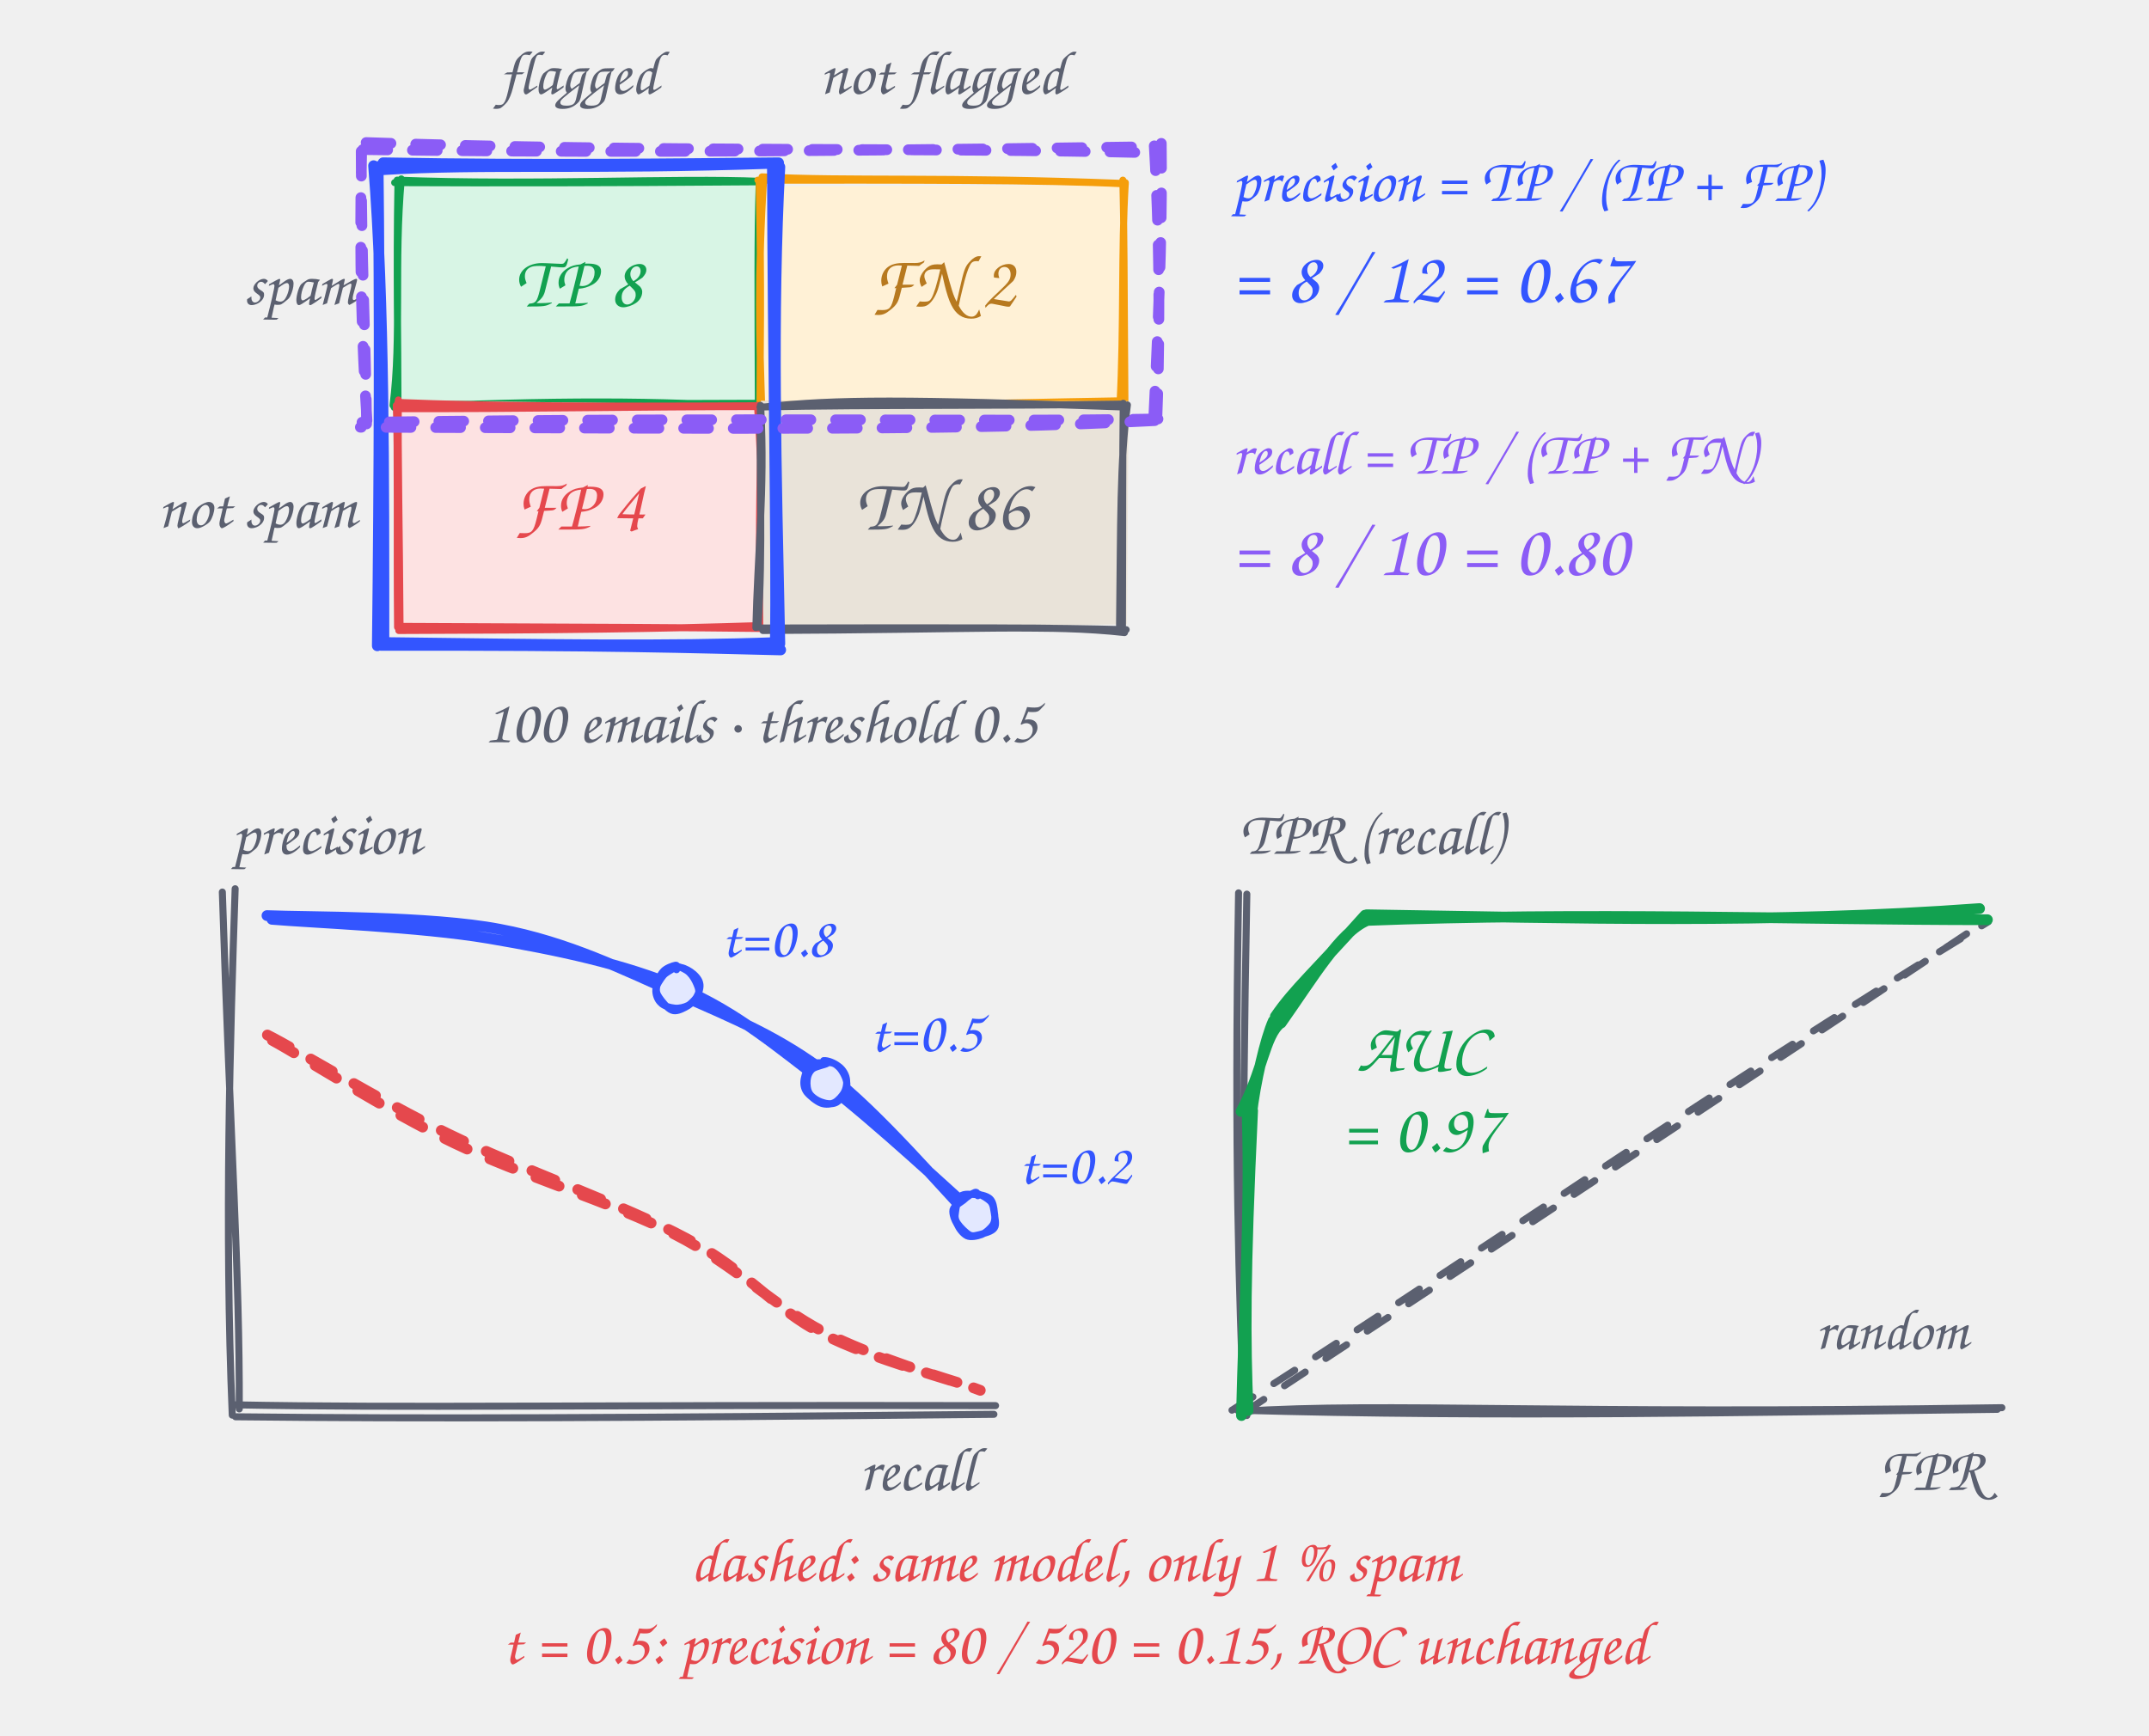
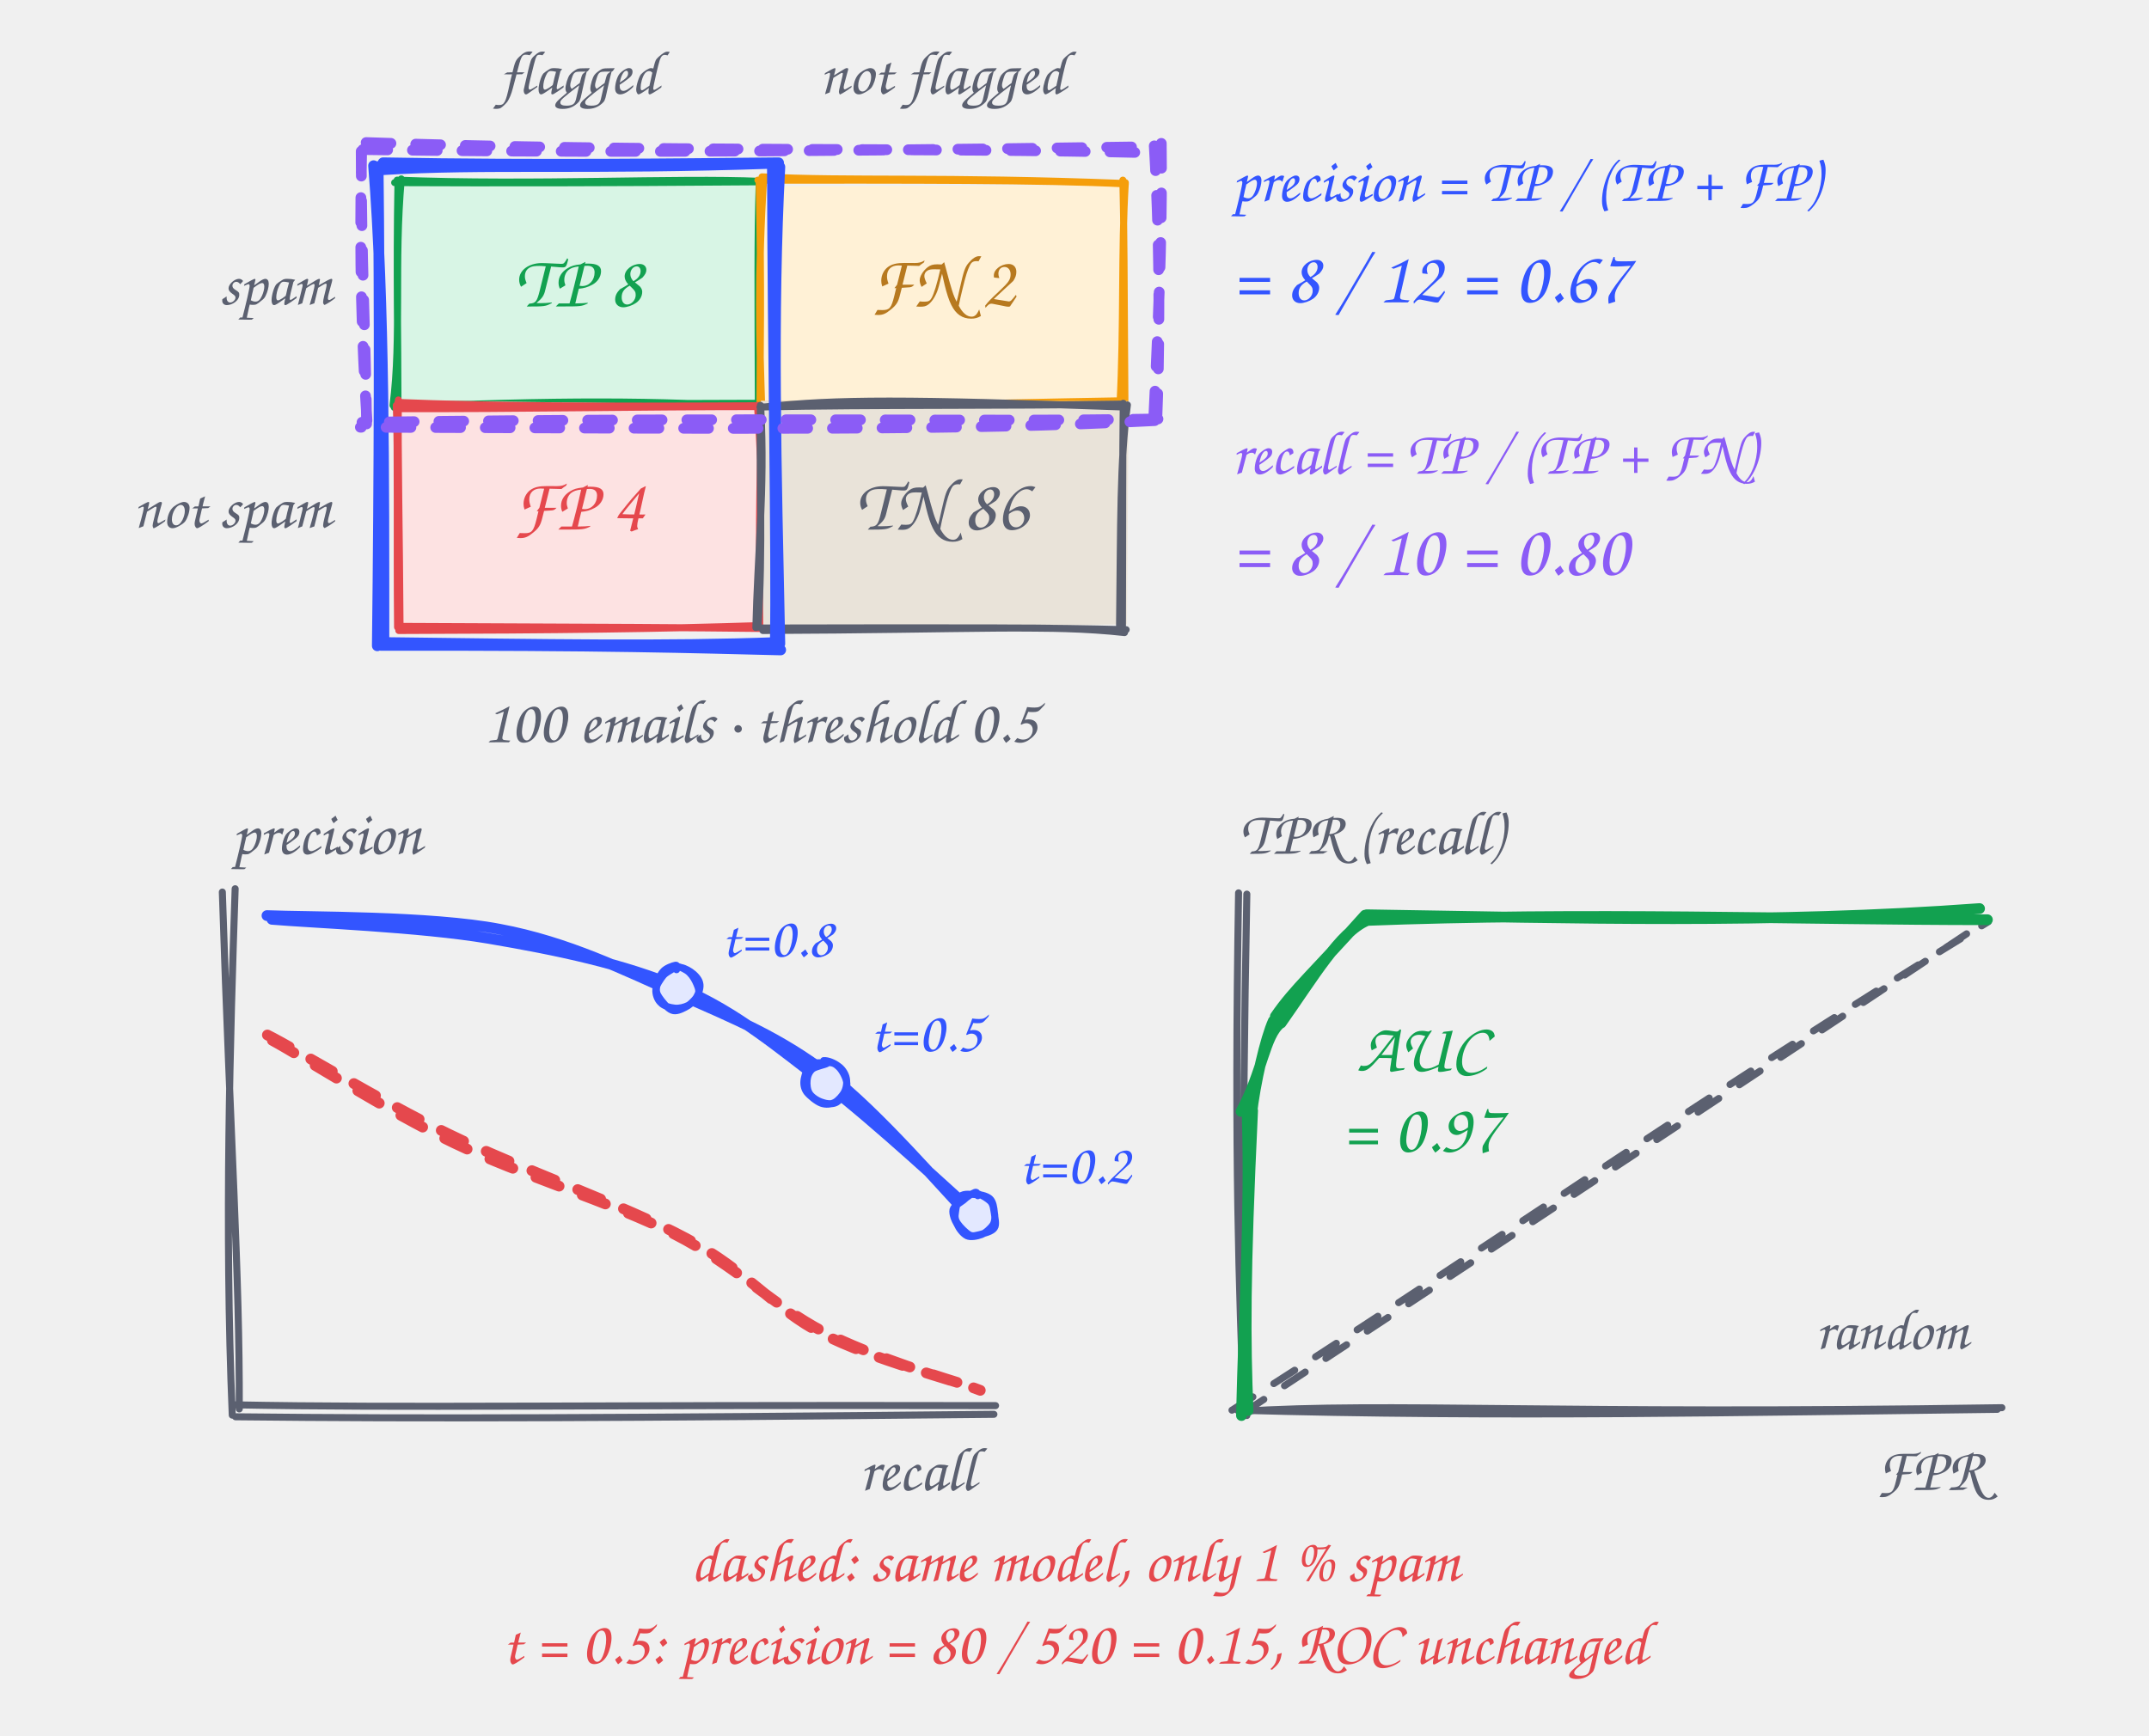
<svg xmlns="http://www.w3.org/2000/svg" viewBox="0 0 520 420" class="dg" font-family="Excalifont" data-diagram="precision-recall-roc">
  <style>
.dg path{fill:none;stroke-linecap:round;stroke-linejoin:round;stroke-width:1.7}
.dg .w-thick{stroke-width:2.6}.dg .w-thin{stroke-width:1.1}
.dg text{font-family:Excalifont,'Comic Sans MS',cursive;stroke:none}.dg .t-mono{font-family:'JetBrains Mono',monospace}
.s-ink{stroke:#16181D}.s-muted{stroke:#5B6070}.s-red{stroke:#E5484D}.s-blue{stroke:#3355FF}.s-green{stroke:#12A150}.s-orange{stroke:#F59E0B}.s-violet{stroke:#8B5CF6}.s-paper{stroke:#fff}.s-hl{stroke:#FFE45C}
.f-ink{fill:#16181D!important}.f-muted{fill:#E9E3D9!important}.f-red{fill:#FDE2E2!important}.f-blue{fill:#E3E8FF!important}.f-green{fill:#D8F5E5!important}.f-orange{fill:#FFF1D6!important}.f-violet{fill:#EDE5FF!important}.f-paper{fill:#fff!important}.f-hl{fill:#FFE45C!important}
.h-red{stroke:#E5484D}.h-blue{stroke:#3355FF}.h-green{stroke:#12A150}.h-orange{stroke:#F59E0B}.h-violet{stroke:#8B5CF6}.h-hl{stroke:#FFE45C}.h-ink{stroke:#16181D}.h-muted{stroke:#9AA0AE}
.t-ink{fill:#16181D}.t-muted{fill:#5B6070}.t-red{fill:#E5484D}.t-blue{fill:#3355FF}.t-green{fill:#12A150}.t-orange{fill:#B7791F}.t-violet{fill:#8B5CF6}.t-paper{fill:#fff}
</style>
  <g data-el="0" data-step="0" style="--i:0">
    <text x="140" y="20" font-size="15" text-anchor="middle" dominant-baseline="central" class="t t-muted">flagged</text>
    <text x="228" y="20" font-size="15" text-anchor="middle" dominant-baseline="central" class="t t-muted">not flagged</text>
-     <text x="86" y="71" font-size="15" text-anchor="end" dominant-baseline="central" class="t t-muted">spam</text>
-     <text x="86" y="125" font-size="15" text-anchor="end" dominant-baseline="central" class="t t-muted">not spam</text>
+     <text x="80" y="71" font-size="15" text-anchor="end" dominant-baseline="central" class="t t-muted">spam</text>
+     <text x="80" y="125" font-size="15" text-anchor="end" dominant-baseline="central" class="t t-muted">not spam</text>
  </g>
  <g data-el="1" data-step="0" style="--i:1">
    <path d="M95.4 42.8 L183.7 43.8 L184.1 96.8 L95.1 99" class="f-green" />
    <path d="M96.1 43.6 C129.4 44.9, 163.6 43, 184.1 43.9 M95.5 44.2 C120 44.3, 144 44.3, 183.7 44 M183.7 44.6 C183.3 58, 183.4 69.8, 183.5 97.8 M184.6 43.5 C183.6 58.3, 184.2 72.1, 183.5 97.6 M184.2 98.6 C160.3 96.9, 133.9 96.8, 95.4 98.6 M183.8 97.6 C160.7 97.6, 137.8 98, 96 97.8 M95.1 98.1 C97.2 81.5, 95.3 63.7, 97.1 43.3 M96.3 97.6 C96.3 81.7, 95.9 66.2, 96.3 44.3" class="s-green" pathLength="1" />
    <text x="140" y="71" font-size="18" text-anchor="middle" dominant-baseline="central" class="t t-green t-bold">TP 8</text>
    <path d="M183.7 45.1 L270.8 44.8 L272.2 98.1 L185.1 98.3" class="f-orange" />
    <path d="M184.4 42.8 C205.6 43.9, 227.9 42.7, 271.9 44.4 M183.4 43.6 C219 43.6, 252.7 43.5, 272.3 44.5 M272.3 44.2 C271.3 60.4, 272 78.9, 271 98 M271.7 43.6 C272 54.9, 272 66.5, 272.2 97.5 M271.5 97 C236 97.6, 201.5 98.6, 184.2 98.9 M272.1 97.7 C241.7 97.3, 211.5 97.9, 184.6 97.9 M184.3 98.2 C183.8 82.8, 183.3 66.6, 184.8 42.9 M183.9 97.8 C183.9 84.2, 184.3 71.7, 183.7 44" class="s-orange" pathLength="1" />
    <text x="228" y="71" font-size="18" text-anchor="middle" dominant-baseline="central" class="t t-orange t-bold">FN 2</text>
    <path d="M95.9 96.9 L185.1 98 L183.2 151.6 L96.9 151.1" class="f-red" />
    <path d="M96.7 98.9 C124.8 99, 154.3 98.4, 185 98.4 M96.3 97.4 C118.4 98.3, 142.3 98.4, 184.5 98.2 M183.3 98.1 C184.7 119.6, 185.1 139.3, 183 151.6 M184.3 98.2 C184.1 110.2, 183.5 123.4, 183.9 151.6 M183.8 152.1 C166.9 151.9, 148.4 151.8, 96.4 151.6 M184.3 151.4 C159.9 152.2, 135.2 152.5, 96.5 152.6 M96.8 152.1 C96.7 130.3, 96.2 108.5, 96.4 96.8 M96.2 151.8 C96 130.8, 96.3 108.5, 95.9 98.1" class="s-red" pathLength="1" />
    <text x="140" y="125" font-size="18" text-anchor="middle" dominant-baseline="central" class="t t-red t-bold">FP 4</text>
    <path d="M184.1 97 L273.1 97.1 L272.7 151.1 L184.7 152.2" class="f-muted" />
    <path d="M185 98.5 C202.4 96.6, 219.2 96.6, 271.8 98.5 M183.9 98.5 C212.6 97.9, 241.8 98.3, 271.5 97.8 M272.8 98 C271 111.5, 271.2 126.5, 270.9 151.3 M271.8 97.6 C271.6 111.6, 271.7 125.1, 271.6 151.7 M272.1 153.1 C253.8 151.1, 236 152.4, 184.6 152.6 M272.5 152.4 C254.1 151.9, 236.2 151.9, 184.4 152 M182.9 151.9 C183.3 134.7, 185.1 118, 184.1 99.2 M183.4 151.8 C184.7 133.1, 183.7 114.1, 184 98.1" class="s-muted" pathLength="1" />
    <text x="228" y="125" font-size="18" text-anchor="middle" dominant-baseline="central" class="t t-muted t-bold">TN 86</text>
  </g>
  <g data-el="2" data-step="0" style="--i:2">
    <text x="184" y="177" font-size="15" text-anchor="middle" dominant-baseline="central" class="t t-muted">100 emails · threshold 0.5</text>
  </g>
  <g data-el="3" data-step="1" style="--i:0">
    <path d="M92.1 41.1 C117.2 39.5, 142 41.1, 187.8 39.5 M92.7 39.4 C130.3 40.1, 166.4 39.6, 188.4 39.4 M186.9 39.9 C187 86.8, 188 131.8, 187.6 156.3 M188.7 40.4 C186.8 76.4, 187.8 113.1, 188.7 155.8 M188.9 157.3 C167.9 156.8, 147.1 156.1, 92.2 156.2 M188.3 155.5 C161.1 156.5, 132.6 156, 92 155.5 M92.9 155.8 C92.9 115, 93 72.8, 90.4 40.1 M91.3 156.3 C91.8 114.4, 91.9 74.2, 91.5 40.3" class="s-blue w-thick" pathLength="1" />
  </g>
  <g data-el="4" data-step="1" style="--i:1">
    <text x="298" y="46" font-size="15" text-anchor="start" dominant-baseline="central" class="t t-blue">precision = TP / (TP + FP)</text>
  </g>
  <g data-el="5" data-step="1" style="--i:2">
    <text x="298" y="70" font-size="18" text-anchor="start" dominant-baseline="central" class="t t-blue t-bold">= 8 / 12 = 0.67</text>
  </g>
  <g data-el="6" data-step="2" style="--i:0">
    <path d="M88.6 34.5 C156.4 36.9, 223.7 35.6, 280 37 M87.8 36.2 C132.6 36.8, 176.3 37, 279.2 35.5 M281 34.7 C281.2 51.9, 280.8 67.8, 279.2 100.8 M279.3 35.3 C280.9 62.3, 280.5 87.4, 279.9 102 M279.4 101.8 C232 104.3, 181.2 103.7, 87.2 103.4 M280.2 101.4 C235.2 102.2, 191.4 100.9, 87.6 102.2 M88.8 101.8 C87.6 83.1, 86.9 63.7, 87.5 36.9 M88.7 102.6 C88.5 82.5, 87.4 62.9, 87.4 35.7" class="s-violet w-thick" stroke-dasharray="6 6" />
  </g>
  <g data-el="7" data-step="2" style="--i:1">
    <text x="298" y="112" font-size="15" text-anchor="start" dominant-baseline="central" class="t t-violet">recall = TP / (TP + FN)</text>
  </g>
  <g data-el="8" data-step="2" style="--i:2">
    <text x="298" y="136" font-size="18" text-anchor="start" dominant-baseline="central" class="t t-violet t-bold">= 8 / 10 = 0.80</text>
  </g>
  <g data-el="9" data-step="3" style="--i:0">
    <path d="M56.3 340 C97.3 340.8, 140 340, 240.9 340.2 M57 342.9 C102.4 343.4, 150.8 343.2, 240.5 342.3" class="s-muted" pathLength="1" />
    <path d="M57.9 341 C58 307.8, 55.8 277.9, 53.8 215.9 M56.2 342.5 C54.3 296.9, 55.7 250.8, 56.9 215.1" class="s-muted" pathLength="1" />
    <text x="56" y="204" font-size="15" text-anchor="start" dominant-baseline="central" class="t t-muted">precision</text>
    <text x="236" y="358" font-size="15" text-anchor="end" dominant-baseline="central" class="t t-muted">recall</text>
  </g>
  <g data-el="10" data-step="3" style="--i:1">
    <path d="M65.8 222.5 C74.9 223.3, 101.7 224.3, 118.2 227.1 C134.7 229.9, 151.1 233.3, 164.8 239.2 C178.5 245.1, 188.2 253.5, 200.2 262.6 C212.1 271.8, 230.2 288.6, 236.3 294.1 M64.6 221.6 C74.3 222, 104.3 221.7, 120.9 224.9 C137.5 228, 151.1 234.8, 164.4 240.7 C177.6 246.5, 188.8 251.1, 200.5 260.1 C212.3 269, 229.1 288.7, 234.8 294.5" class="s-blue w-thick" pathLength="1" />
  </g>
  <g data-el="11" data-step="3" style="--i:2">
    <path d="M163.6 234 C164.7 233.9, 166.4 234.4, 167.3 235.1 C168.2 235.8, 169 237.2, 169.1 238.2 C169.3 239.3, 168.9 240.6, 168.3 241.5 C167.8 242.4, 167 243.3, 166 243.7 C164.9 244.1, 163.2 244.2, 162.1 243.8 C161 243.5, 160 242.7, 159.4 241.7 C158.8 240.7, 158.4 239, 158.7 237.9 C158.9 236.9, 160.1 235.9, 161 235.3 C161.9 234.6, 163.4 234.1, 163.9 233.9 C164.4 233.8, 164.1 234.1, 164.2 234.2 M164.2 234.2 C165.1 234.3, 165.9 235.1, 166.8 235.8 C167.6 236.5, 169 237.5, 169.4 238.5 C169.7 239.5, 169.3 241, 168.6 241.9 C167.9 242.8, 166.2 243.7, 165.2 244.1 C164.1 244.5, 163.2 244.6, 162.2 244.2 C161.3 243.8, 160.1 242.7, 159.5 241.8 C158.9 240.8, 158.3 239.7, 158.5 238.6 C158.7 237.4, 160 235.7, 160.9 234.9 C161.8 234.2, 163.4 234.1, 163.9 234.1 C164.3 234, 163.5 234.6, 163.6 234.7" class="f-blue" />
    <path d="M162.8 233.9 C163.7 233.6, 165.3 234.3, 166.2 234.9 C167.1 235.5, 167.8 236.5, 168.3 237.5 C168.7 238.4, 169.3 239.5, 169 240.5 C168.7 241.4, 167.5 242.7, 166.6 243.3 C165.6 243.8, 164.4 244.1, 163.3 244 C162.2 243.9, 160.6 243.5, 159.9 242.7 C159.1 242, 158.6 240.6, 158.7 239.5 C158.8 238.4, 159.8 237, 160.5 236.1 C161.2 235.3, 162.4 234.8, 162.9 234.4 C163.4 234.1, 163.2 234.1, 163.3 234.2 M163.9 234.1 C165 234, 166.2 234.6, 167.1 235.2 C168 235.8, 169.1 236.9, 169.3 237.9 C169.6 238.9, 169.1 240.4, 168.5 241.4 C167.9 242.4, 166.8 243.3, 165.8 243.8 C164.8 244.3, 163.6 244.9, 162.6 244.5 C161.5 244.1, 160.1 242.3, 159.5 241.4 C158.9 240.5, 158.7 239.9, 158.9 238.8 C159 237.8, 159.6 236.1, 160.4 235.2 C161.1 234.3, 162.9 233.7, 163.5 233.6 C164 233.5, 163.5 234.5, 163.7 234.7" class="s-blue" pathLength="1" />
    <text x="188" y="229.1" font-size="14" text-anchor="middle" dominant-baseline="central" class="t t-blue">t=0.8</text>
    <path d="M199.3 257.4 C200.3 257.2, 202 257.2, 202.8 257.8 C203.7 258.4, 204 260, 204.4 261 C204.7 262, 205.3 263, 204.9 263.9 C204.5 264.8, 203 265.9, 201.9 266.4 C200.8 266.9, 199.4 267, 198.4 266.8 C197.4 266.6, 196.4 266, 195.8 265.1 C195.2 264.2, 194.8 262.3, 194.9 261.3 C195.1 260.2, 196 259.4, 196.7 258.8 C197.4 258.1, 198.7 257.4, 199.3 257.1 C199.8 256.8, 199.8 256.7, 199.9 256.9 M201.1 256.6 C202.2 256.6, 203.4 257.4, 204.2 258.4 C204.9 259.3, 205.5 261.1, 205.5 262.1 C205.5 263.2, 205 263.7, 204.3 264.5 C203.6 265.2, 202.3 266.3, 201.2 266.7 C200.2 267.1, 199 267.2, 198 266.7 C197.1 266.1, 195.8 264.4, 195.3 263.4 C194.8 262.4, 194.9 261.8, 195.3 260.9 C195.6 259.9, 196.2 258.3, 197.2 257.7 C198.1 257.2, 200.2 257.7, 200.8 257.5 C201.4 257.4, 201.1 256.8, 200.9 256.8" class="f-blue" />
    <path d="M199.3 256.7 C200.3 256.6, 201.9 257.3, 202.8 258 C203.7 258.6, 204.4 259.6, 204.7 260.6 C205 261.6, 204.9 262.9, 204.5 263.9 C204.1 264.9, 203.3 266.3, 202.4 266.8 C201.5 267.3, 200.1 267.2, 199 266.8 C197.9 266.5, 196.5 265.6, 195.9 264.7 C195.3 263.8, 195.2 262.4, 195.3 261.4 C195.4 260.4, 195.8 259.4, 196.6 258.7 C197.4 258.1, 199.6 257.7, 200.1 257.4 C200.6 257.1, 199.8 256.8, 199.7 256.9 M200.4 257.2 C201.4 257.1, 202.2 257.5, 202.9 258.2 C203.7 258.9, 204.6 260.6, 204.8 261.6 C205.1 262.6, 204.8 263.4, 204.4 264.2 C203.9 265.1, 202.9 266.3, 202 266.8 C201 267.3, 199.8 267.4, 198.7 267 C197.6 266.6, 195.9 265.2, 195.2 264.3 C194.5 263.3, 194.4 262.2, 194.6 261.1 C194.8 260, 195.4 258.3, 196.4 257.6 C197.3 257, 199.6 257.3, 200.2 257.2 C200.8 257.1, 199.9 257, 199.9 257" class="s-blue" pathLength="1" />
    <text x="224" y="252" font-size="14" text-anchor="middle" dominant-baseline="central" class="t t-blue">t=0.5</text>
    <path d="M235.2 289.4 C236.1 289.3, 237.6 289.6, 238.5 290.2 C239.5 290.7, 240.3 291.8, 240.7 292.7 C241.1 293.7, 241.2 295, 240.8 296 C240.4 297, 239.4 298.1, 238.4 298.6 C237.4 299.1, 235.9 299.1, 234.8 298.8 C233.7 298.5, 232.4 297.9, 231.8 297 C231.1 296.2, 230.8 294.8, 231 293.7 C231.1 292.6, 231.9 291.2, 232.7 290.4 C233.4 289.6, 234.9 289.2, 235.5 288.9 C236.1 288.6, 236.3 288.6, 236.3 288.7 M237.1 289 C238.1 289.1, 238.9 289.8, 239.5 290.6 C240.1 291.3, 240.5 292.4, 240.5 293.5 C240.6 294.7, 240.2 296.6, 239.7 297.5 C239.2 298.5, 238.6 299.2, 237.7 299.3 C236.8 299.4, 235.3 298.8, 234.1 298.2 C233 297.7, 231.6 296.9, 231 296 C230.4 295.2, 230.2 294.1, 230.5 293.2 C230.9 292.2, 232.3 290.9, 233.2 290.3 C234.2 289.6, 235.8 289.5, 236.3 289.4 C236.9 289.2, 236.6 289.3, 236.6 289.4" class="f-blue" />
    <path d="M235.8 289.1 C236.9 289, 238.7 289.4, 239.5 290.1 C240.3 290.8, 240.5 292.3, 240.6 293.4 C240.8 294.4, 240.8 295.5, 240.3 296.4 C239.7 297.3, 238.5 298.4, 237.5 298.8 C236.4 299.2, 234.9 299.5, 234 299.1 C233 298.6, 232.1 297.4, 231.6 296.3 C231 295.3, 230.4 293.8, 230.6 292.8 C230.9 291.8, 232.2 291.2, 233.1 290.5 C233.9 289.7, 235.3 288.8, 235.9 288.6 C236.4 288.4, 236.5 288.9, 236.4 289.1 M235.8 288.8 C237 288.8, 238.9 290, 239.7 290.8 C240.4 291.6, 240.4 292.6, 240.6 293.6 C240.7 294.7, 241.2 296.4, 240.6 297.2 C240 298.1, 238.1 298.5, 237.1 298.8 C236.1 299, 235.5 299.3, 234.6 298.9 C233.7 298.4, 232.3 297, 231.7 296.1 C231.1 295.2, 231 294.5, 231.2 293.4 C231.3 292.4, 231.7 290.2, 232.5 289.5 C233.2 288.8, 235 289.1, 235.7 289.1 C236.4 289.1, 236.5 289.3, 236.6 289.4" class="s-blue" pathLength="1" />
    <text x="260" y="284" font-size="14" text-anchor="middle" dominant-baseline="central" class="t t-blue">t=0.2</text>
  </g>
  <g data-el="12" data-step="4" style="--i:0">
    <path d="M300 341.6 C336.6 339.3, 375 342.4, 484.4 340.7 M299.4 341.3 C362 343.1, 424.2 341.8, 483.3 341.1" class="s-muted" pathLength="1" />
    <path d="M301.7 342.6 C300.9 314.8, 300.4 284, 301.7 216.4 M300.9 340.9 C299.9 312.5, 298.6 280.8, 299.7 216.1" class="s-muted" pathLength="1" />
    <text x="300" y="204" font-size="15" text-anchor="start" dominant-baseline="central" class="t t-muted">TPR (recall)</text>
    <text x="480" y="358" font-size="15" text-anchor="end" dominant-baseline="central" class="t t-muted">FPR</text>
    <path d="M298.1 341.3 C355.7 305, 408 267.7, 481.1 223.1 M300.8 342 C365.3 299.5, 429.6 256.8, 480.7 222.8" class="s-muted" stroke-dasharray="6 6" />
    <text x="476" y="324" font-size="14" text-anchor="end" dominant-baseline="central" class="t t-muted">random</text>
  </g>
  <g data-el="13" data-step="4" style="--i:1">
    <path d="M302 341.4 C301.3 324.6, 301.2 308.8, 303.1 268.8 M300.4 342.6 C301 316.9, 302.5 293.7, 301.8 270.6 M300.3 269 C305.5 259.5, 306 250.6, 309.9 247.6 M302.8 270.1 C303.7 262, 306.2 251.3, 308.1 247.1 M310 247.6 C317.9 236.4, 324.2 225.6, 330.8 222.8 M308.6 246 C313.1 239.4, 318.2 235.1, 330.3 221.5 M330.7 221.4 C381.4 222.2, 428.6 223.6, 479 219.9 M329.8 222.8 C383 220.7, 436.3 222.6, 480.9 222.6" class="s-green w-thick" pathLength="1" />
  </g>
  <g data-el="14" data-step="4" style="--i:2">
    <text x="344" y="256.2" font-size="17" text-anchor="middle" dominant-baseline="central" class="t t-green t-bold">AUC</text>
    <text x="344" y="275.8" font-size="17" text-anchor="middle" dominant-baseline="central" class="t t-green t-bold">= 0.97</text>
  </g>
  <g data-el="15" data-step="5" style="--i:0">
    <path d="M65.9 251.8 C73.3 255.8, 93.5 268.8, 109.8 276.6 C126 284.4, 148.3 291.1, 163.2 298.7 C178.1 306.3, 187.2 316.1, 199.2 322.3 C211.2 328.5, 228.9 333.7, 235.2 335.7 M64.7 250.5 C71.9 254.1, 91.7 266.3, 108.6 274.5 C125.4 282.7, 150.9 291.6, 166 299.7 C181.1 307.7, 187.1 316.7, 199 322.8 C210.9 329, 231.2 334.1, 237.2 336.5" class="s-red w-thick" stroke-dasharray="6 6" />
  </g>
  <g data-el="16" data-step="5" style="--i:1">
    <text x="260" y="380" font-size="15" text-anchor="middle" dominant-baseline="central" class="t t-red">dashed: same model, only 1 % spam</text>
  </g>
  <g data-el="17" data-step="5" style="--i:2">
    <text x="260" y="400" font-size="15" text-anchor="middle" dominant-baseline="central" class="t t-red">t = 0.5: precision = 80 / 520 = 0.15, ROC unchanged</text>
  </g>
</svg>
